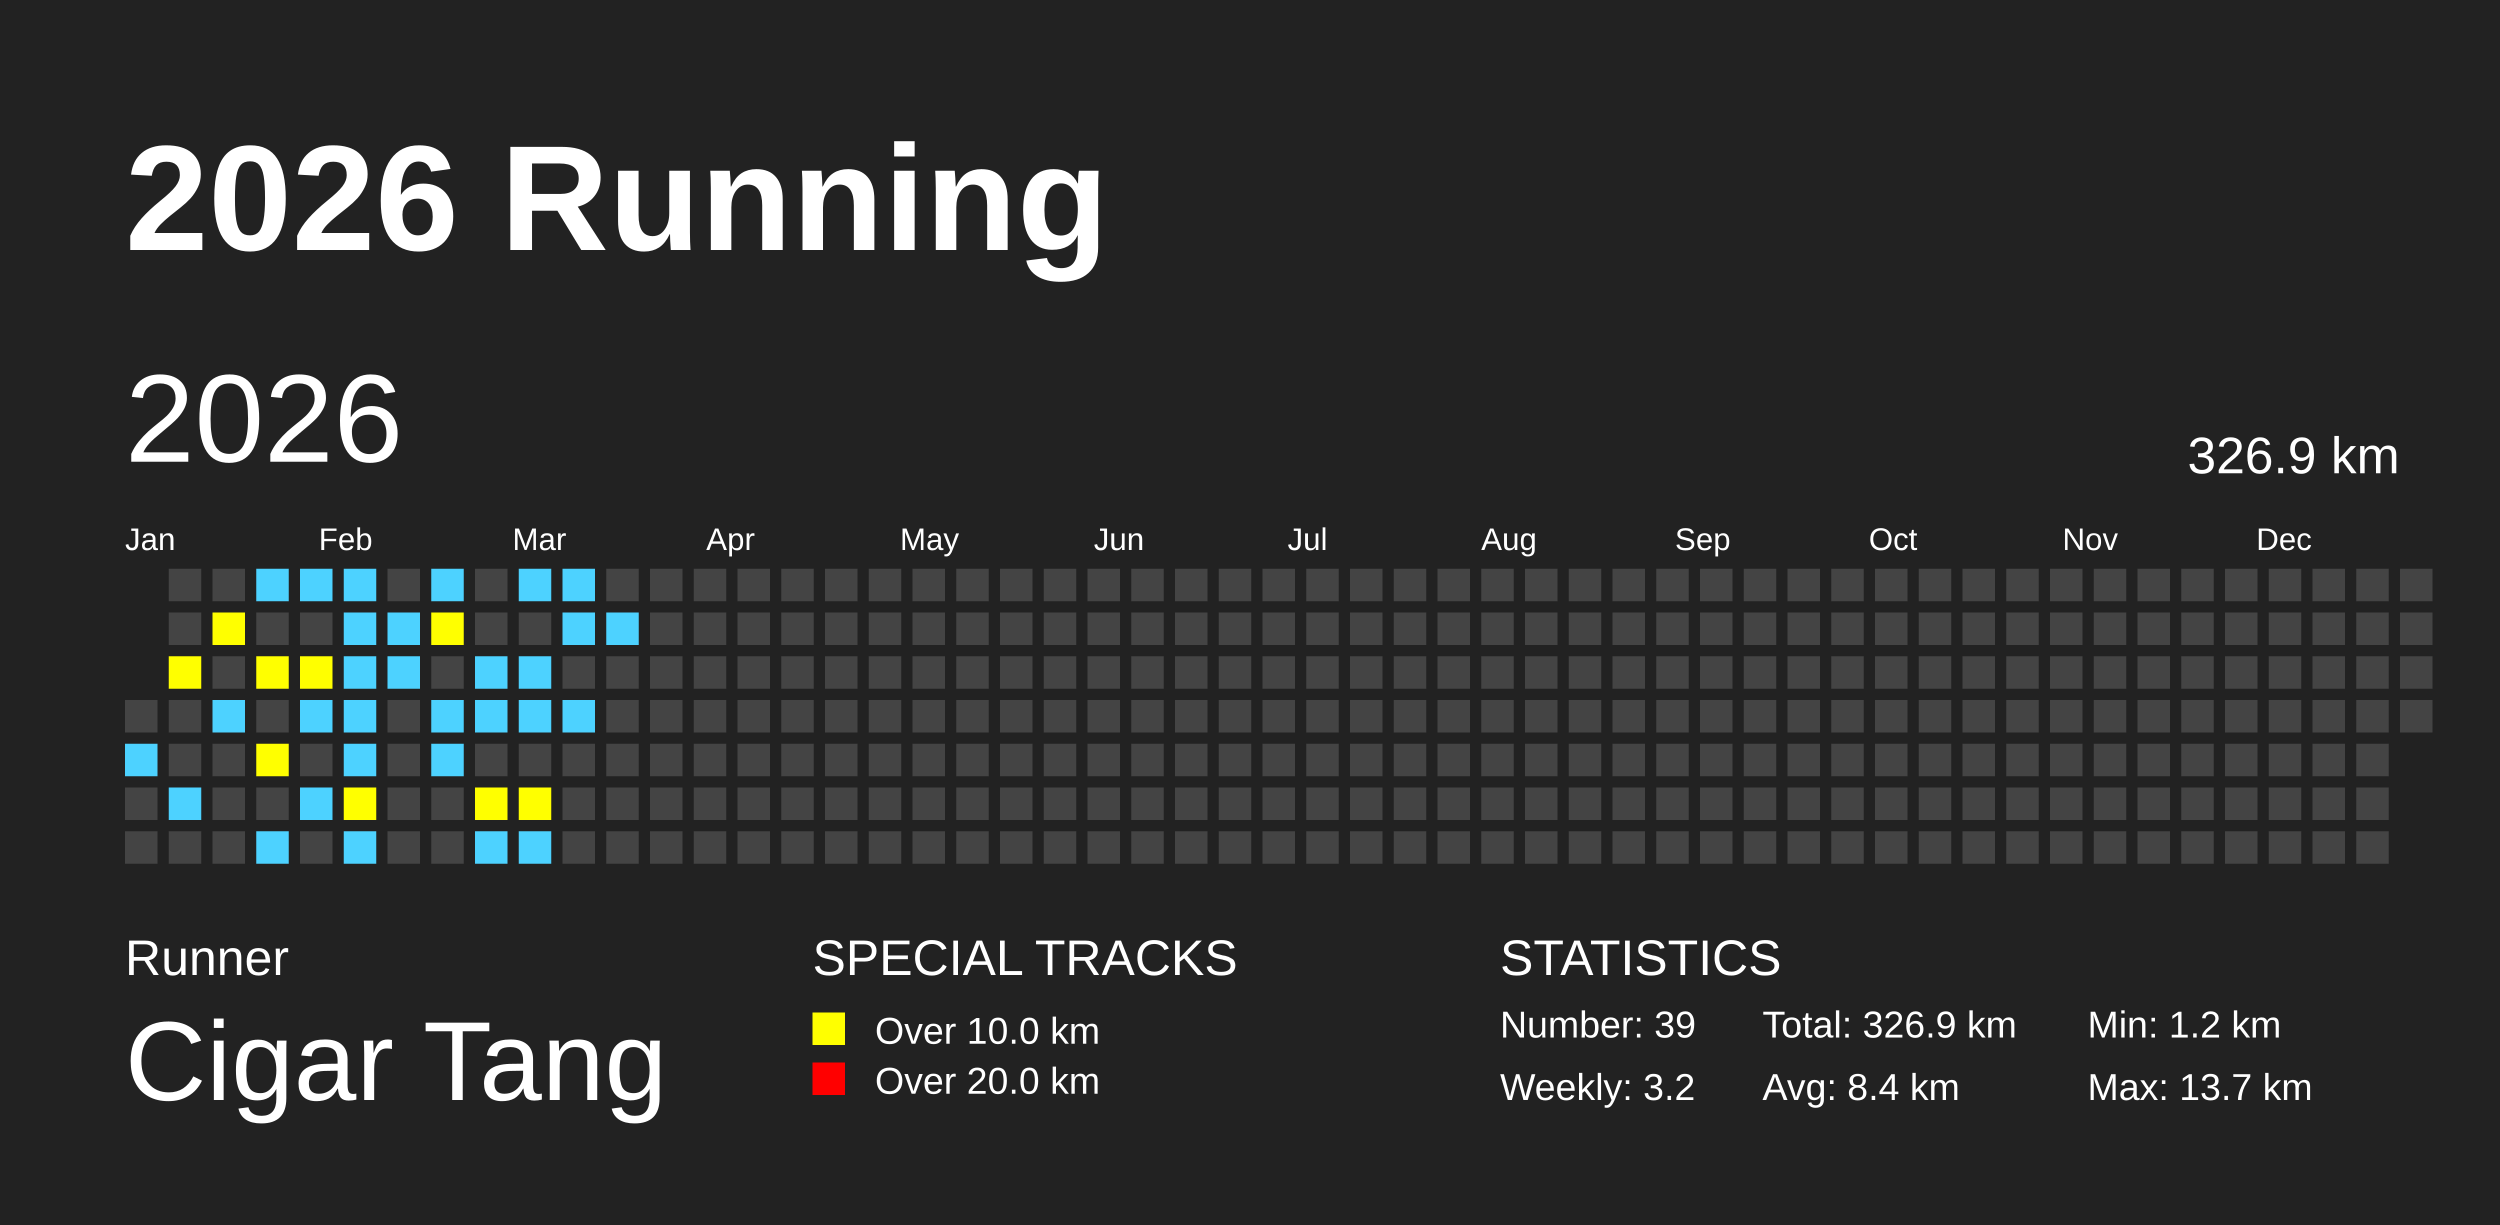
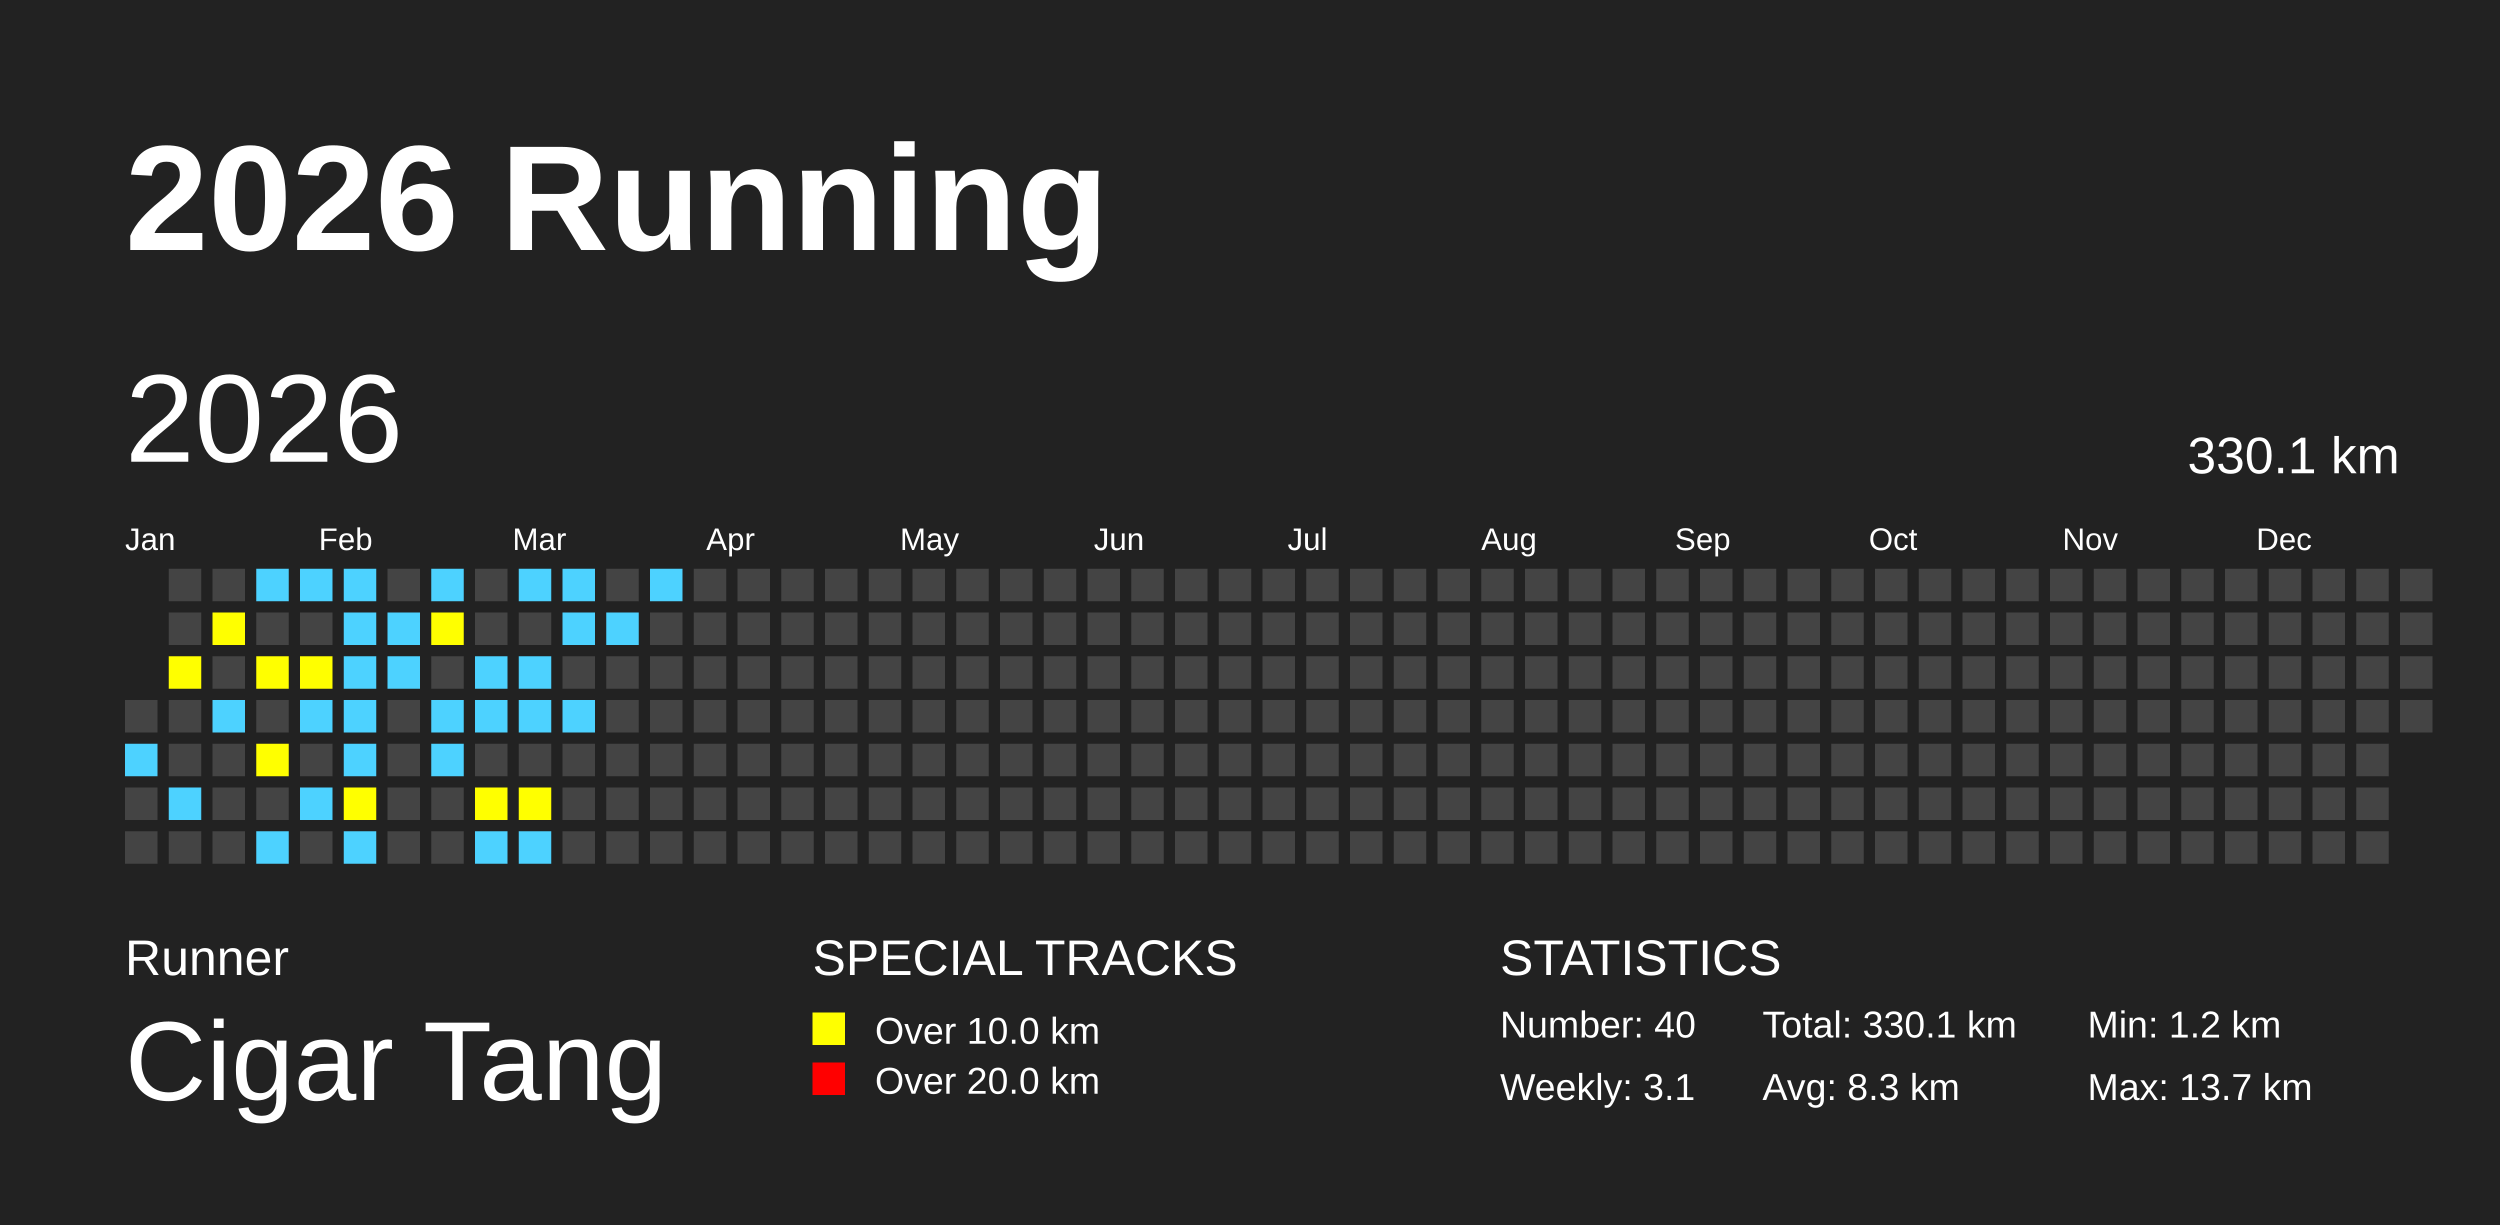
<svg xmlns="http://www.w3.org/2000/svg" baseProfile="full" height="98mm" version="1.1" viewBox="0,0,200,98" width="200mm">
  <defs />
  <rect fill="#222222" height="98" width="200" x="0" y="0" />
  <text fill="#FFFFFF" style="font-size:12px; font-family:Arial; font-weight:bold;" x="10" y="20">2026 Running</text>
  <text fill="#FFFFFF" style="font-size:4px; font-family:Arial" x="10" y="78">Runner</text>
  <text fill="#FFFFFF" style="font-size:9px; font-family:Arial" x="10" y="88">Cigar Tang</text>
  <text fill="#FFFFFF" style="font-size:4px; font-family:Arial" x="65" y="78">SPECIAL TRACKS</text>
  <rect fill="yellow" height="2.6" width="2.6" x="65" y="81" />
  <text fill="#FFFFFF" style="font-size:3px; font-family:Arial" x="70" y="83.5">Over 10.0 km</text>
  <rect fill="red" height="2.6" width="2.6" x="65" y="85" />
  <text fill="#FFFFFF" style="font-size:3px; font-family:Arial" x="70" y="87.5">Over 20.0 km</text>
  <text fill="#FFFFFF" style="font-size:4px; font-family:Arial" x="120" y="78">STATISTICS</text>
-   <text fill="#FFFFFF" style="font-size:3px; font-family:Arial" x="120" y="83">Number: 39</text>
-   <text fill="#FFFFFF" style="font-size:3px; font-family:Arial" x="120" y="88">Weekly: 3.2</text>
-   <text fill="#FFFFFF" style="font-size:3px; font-family:Arial" x="141" y="83">Total: 326.9 km</text>
-   <text fill="#FFFFFF" style="font-size:3px; font-family:Arial" x="141" y="88">Avg: 8.4 km</text>
+   <text fill="#FFFFFF" style="font-size:3px; font-family:Arial" x="120" y="83">Number: 40</text>
+   <text fill="#FFFFFF" style="font-size:3px; font-family:Arial" x="120" y="88">Weekly: 3.1</text>
+   <text fill="#FFFFFF" style="font-size:3px; font-family:Arial" x="141" y="83">Total: 330.1 km</text>
+   <text fill="#FFFFFF" style="font-size:3px; font-family:Arial" x="141" y="88">Avg: 8.3 km</text>
  <text fill="#FFFFFF" style="font-size:3px; font-family:Arial" x="167" y="83">Min: 1.2 km</text>
  <text fill="#FFFFFF" style="font-size:3px; font-family:Arial" x="167" y="88">Max: 13.7 km</text>
  <text dominant-baseline="hanging" fill="#FFFFFF" style="font-size:10.0px; font-family:Arial;" x="10" y="30">2026</text>
-   <text dominant-baseline="hanging" fill="#FFFFFF" style="font-size:4.125px; font-family:Arial;" x="175" y="35">326.9 km</text>
+   <text dominant-baseline="hanging" fill="#FFFFFF" style="font-size:4.125px; font-family:Arial;" x="175" y="35">330.1 km</text>
  <text fill="#FFFFFF" style="font-size:2.5px; font-family:Arial" x="10.0" y="44">Jan</text>
  <text fill="#FFFFFF" style="font-size:2.5px; font-family:Arial" x="25.5" y="44">Feb</text>
  <text fill="#FFFFFF" style="font-size:2.5px; font-family:Arial" x="41.0" y="44">Mar</text>
  <text fill="#FFFFFF" style="font-size:2.5px; font-family:Arial" x="56.5" y="44">Apr</text>
  <text fill="#FFFFFF" style="font-size:2.5px; font-family:Arial" x="72.0" y="44">May</text>
  <text fill="#FFFFFF" style="font-size:2.5px; font-family:Arial" x="87.5" y="44">Jun</text>
  <text fill="#FFFFFF" style="font-size:2.5px; font-family:Arial" x="103.0" y="44">Jul</text>
  <text fill="#FFFFFF" style="font-size:2.5px; font-family:Arial" x="118.5" y="44">Aug</text>
  <text fill="#FFFFFF" style="font-size:2.5px; font-family:Arial" x="134.0" y="44">Sep</text>
  <text fill="#FFFFFF" style="font-size:2.5px; font-family:Arial" x="149.5" y="44">Oct</text>
  <text fill="#FFFFFF" style="font-size:2.5px; font-family:Arial" x="165.0" y="44">Nov</text>
  <text fill="#FFFFFF" style="font-size:2.5px; font-family:Arial" x="180.5" y="44">Dec</text>
  <rect fill="#444444" height="2.6" width="2.6" x="10.0" y="56.0" />
  <rect fill="#4DD2FF" height="2.6" width="2.6" x="10.0" y="59.5" />
  <rect fill="#444444" height="2.6" width="2.6" x="10.0" y="63.0" />
  <rect fill="#444444" height="2.6" width="2.6" x="10.0" y="66.5" />
  <rect fill="#444444" height="2.6" width="2.6" x="13.5" y="45.5" />
  <rect fill="#444444" height="2.6" width="2.6" x="13.5" y="49.0" />
  <rect fill="yellow" height="2.6" width="2.6" x="13.5" y="52.5" />
  <rect fill="#444444" height="2.6" width="2.6" x="13.5" y="56.0" />
  <rect fill="#444444" height="2.6" width="2.6" x="13.5" y="59.5" />
  <rect fill="#4DD2FF" height="2.6" width="2.6" x="13.5" y="63.0" />
  <rect fill="#444444" height="2.6" width="2.6" x="13.5" y="66.5" />
  <rect fill="#444444" height="2.6" width="2.6" x="17.0" y="45.5" />
  <rect fill="yellow" height="2.6" width="2.6" x="17.0" y="49.0" />
  <rect fill="#444444" height="2.6" width="2.6" x="17.0" y="52.5" />
  <rect fill="#4DD2FF" height="2.6" width="2.6" x="17.0" y="56.0" />
  <rect fill="#444444" height="2.6" width="2.6" x="17.0" y="59.5" />
  <rect fill="#444444" height="2.6" width="2.6" x="17.0" y="63.0" />
  <rect fill="#444444" height="2.6" width="2.6" x="17.0" y="66.5" />
  <rect fill="#4DD2FF" height="2.6" width="2.6" x="20.5" y="45.5" />
  <rect fill="#444444" height="2.6" width="2.6" x="20.5" y="49.0" />
  <rect fill="yellow" height="2.6" width="2.6" x="20.5" y="52.5" />
  <rect fill="#444444" height="2.6" width="2.6" x="20.5" y="56.0" />
  <rect fill="yellow" height="2.6" width="2.6" x="20.5" y="59.5" />
  <rect fill="#444444" height="2.6" width="2.6" x="20.5" y="63.0" />
  <rect fill="#4DD2FF" height="2.6" width="2.6" x="20.5" y="66.5" />
  <rect fill="#4DD2FF" height="2.6" width="2.6" x="24.0" y="45.5" />
  <rect fill="#444444" height="2.6" width="2.6" x="24.0" y="49.0" />
  <rect fill="yellow" height="2.6" width="2.6" x="24.0" y="52.5" />
  <rect fill="#4DD2FF" height="2.6" width="2.6" x="24.0" y="56.0" />
  <rect fill="#444444" height="2.6" width="2.6" x="24.0" y="59.5" />
  <rect fill="#4DD2FF" height="2.6" width="2.6" x="24.0" y="63.0" />
  <rect fill="#444444" height="2.6" width="2.6" x="24.0" y="66.5" />
  <rect fill="#4DD2FF" height="2.6" width="2.6" x="27.5" y="45.5" />
  <rect fill="#4DD2FF" height="2.6" width="2.6" x="27.5" y="49.0" />
  <rect fill="#4DD2FF" height="2.6" width="2.6" x="27.5" y="52.5" />
  <rect fill="#4DD2FF" height="2.6" width="2.6" x="27.5" y="56.0" />
  <rect fill="#4DD2FF" height="2.6" width="2.6" x="27.5" y="59.5" />
  <rect fill="yellow" height="2.6" width="2.6" x="27.5" y="63.0" />
  <rect fill="#4DD2FF" height="2.6" width="2.6" x="27.5" y="66.5" />
  <rect fill="#444444" height="2.6" width="2.6" x="31.0" y="45.5" />
  <rect fill="#4DD2FF" height="2.6" width="2.6" x="31.0" y="49.0" />
  <rect fill="#4DD2FF" height="2.6" width="2.6" x="31.0" y="52.5" />
  <rect fill="#444444" height="2.6" width="2.6" x="31.0" y="56.0" />
  <rect fill="#444444" height="2.6" width="2.6" x="31.0" y="59.5" />
  <rect fill="#444444" height="2.6" width="2.6" x="31.0" y="63.0" />
  <rect fill="#444444" height="2.6" width="2.6" x="31.0" y="66.5" />
  <rect fill="#4DD2FF" height="2.6" width="2.6" x="34.5" y="45.5" />
  <rect fill="yellow" height="2.6" width="2.6" x="34.5" y="49.0" />
  <rect fill="#444444" height="2.6" width="2.6" x="34.5" y="52.5" />
  <rect fill="#4DD2FF" height="2.6" width="2.6" x="34.5" y="56.0" />
  <rect fill="#4DD2FF" height="2.6" width="2.6" x="34.5" y="59.5" />
  <rect fill="#444444" height="2.6" width="2.6" x="34.5" y="63.0" />
  <rect fill="#444444" height="2.6" width="2.6" x="34.5" y="66.5" />
  <rect fill="#444444" height="2.6" width="2.6" x="38.0" y="45.5" />
  <rect fill="#444444" height="2.6" width="2.6" x="38.0" y="49.0" />
  <rect fill="#4DD2FF" height="2.6" width="2.6" x="38.0" y="52.5" />
  <rect fill="#4DD2FF" height="2.6" width="2.6" x="38.0" y="56.0" />
  <rect fill="#444444" height="2.6" width="2.6" x="38.0" y="59.5" />
  <rect fill="yellow" height="2.6" width="2.6" x="38.0" y="63.0" />
  <rect fill="#4DD2FF" height="2.6" width="2.6" x="38.0" y="66.5" />
  <rect fill="#4DD2FF" height="2.6" width="2.6" x="41.5" y="45.5" />
  <rect fill="#444444" height="2.6" width="2.6" x="41.5" y="49.0" />
  <rect fill="#4DD2FF" height="2.6" width="2.6" x="41.5" y="52.5" />
  <rect fill="#4DD2FF" height="2.6" width="2.6" x="41.5" y="56.0" />
  <rect fill="#444444" height="2.6" width="2.6" x="41.5" y="59.5" />
  <rect fill="yellow" height="2.6" width="2.6" x="41.5" y="63.0" />
  <rect fill="#4DD2FF" height="2.6" width="2.6" x="41.5" y="66.5" />
  <rect fill="#4DD2FF" height="2.6" width="2.6" x="45.0" y="45.5" />
  <rect fill="#4DD2FF" height="2.6" width="2.6" x="45.0" y="49.0" />
  <rect fill="#444444" height="2.6" width="2.6" x="45.0" y="52.5" />
  <rect fill="#4DD2FF" height="2.6" width="2.6" x="45.0" y="56.0" />
  <rect fill="#444444" height="2.6" width="2.6" x="45.0" y="59.5" />
  <rect fill="#444444" height="2.6" width="2.6" x="45.0" y="63.0" />
  <rect fill="#444444" height="2.6" width="2.6" x="45.0" y="66.5" />
  <rect fill="#444444" height="2.6" width="2.6" x="48.5" y="45.5" />
  <rect fill="#4DD2FF" height="2.6" width="2.6" x="48.5" y="49.0" />
  <rect fill="#444444" height="2.6" width="2.6" x="48.5" y="52.5" />
  <rect fill="#444444" height="2.6" width="2.6" x="48.5" y="56.0" />
  <rect fill="#444444" height="2.6" width="2.6" x="48.5" y="59.5" />
  <rect fill="#444444" height="2.6" width="2.6" x="48.5" y="63.0" />
  <rect fill="#444444" height="2.6" width="2.6" x="48.5" y="66.5" />
-   <rect fill="#444444" height="2.6" width="2.6" x="52.0" y="45.5" />
+   <rect fill="#4DD2FF" height="2.6" width="2.6" x="52.0" y="45.5" />
  <rect fill="#444444" height="2.6" width="2.6" x="52.0" y="49.0" />
  <rect fill="#444444" height="2.6" width="2.6" x="52.0" y="52.5" />
  <rect fill="#444444" height="2.6" width="2.6" x="52.0" y="56.0" />
  <rect fill="#444444" height="2.6" width="2.6" x="52.0" y="59.5" />
  <rect fill="#444444" height="2.6" width="2.6" x="52.0" y="63.0" />
  <rect fill="#444444" height="2.6" width="2.6" x="52.0" y="66.5" />
  <rect fill="#444444" height="2.6" width="2.6" x="55.5" y="45.5" />
  <rect fill="#444444" height="2.6" width="2.6" x="55.5" y="49.0" />
  <rect fill="#444444" height="2.6" width="2.6" x="55.5" y="52.5" />
  <rect fill="#444444" height="2.6" width="2.6" x="55.5" y="56.0" />
  <rect fill="#444444" height="2.6" width="2.6" x="55.5" y="59.5" />
  <rect fill="#444444" height="2.6" width="2.6" x="55.5" y="63.0" />
  <rect fill="#444444" height="2.6" width="2.6" x="55.5" y="66.5" />
  <rect fill="#444444" height="2.6" width="2.6" x="59.0" y="45.5" />
  <rect fill="#444444" height="2.6" width="2.6" x="59.0" y="49.0" />
  <rect fill="#444444" height="2.6" width="2.6" x="59.0" y="52.5" />
  <rect fill="#444444" height="2.6" width="2.6" x="59.0" y="56.0" />
  <rect fill="#444444" height="2.6" width="2.6" x="59.0" y="59.5" />
  <rect fill="#444444" height="2.6" width="2.6" x="59.0" y="63.0" />
  <rect fill="#444444" height="2.6" width="2.6" x="59.0" y="66.5" />
  <rect fill="#444444" height="2.6" width="2.6" x="62.5" y="45.5" />
  <rect fill="#444444" height="2.6" width="2.6" x="62.5" y="49.0" />
  <rect fill="#444444" height="2.6" width="2.6" x="62.5" y="52.5" />
  <rect fill="#444444" height="2.6" width="2.6" x="62.5" y="56.0" />
  <rect fill="#444444" height="2.6" width="2.6" x="62.5" y="59.5" />
  <rect fill="#444444" height="2.6" width="2.6" x="62.5" y="63.0" />
  <rect fill="#444444" height="2.6" width="2.6" x="62.5" y="66.5" />
  <rect fill="#444444" height="2.6" width="2.6" x="66.0" y="45.5" />
  <rect fill="#444444" height="2.6" width="2.6" x="66.0" y="49.0" />
  <rect fill="#444444" height="2.6" width="2.6" x="66.0" y="52.5" />
  <rect fill="#444444" height="2.6" width="2.6" x="66.0" y="56.0" />
  <rect fill="#444444" height="2.6" width="2.6" x="66.0" y="59.5" />
  <rect fill="#444444" height="2.6" width="2.6" x="66.0" y="63.0" />
  <rect fill="#444444" height="2.6" width="2.6" x="66.0" y="66.5" />
  <rect fill="#444444" height="2.6" width="2.6" x="69.5" y="45.5" />
  <rect fill="#444444" height="2.6" width="2.6" x="69.5" y="49.0" />
  <rect fill="#444444" height="2.6" width="2.6" x="69.5" y="52.5" />
  <rect fill="#444444" height="2.6" width="2.6" x="69.5" y="56.0" />
  <rect fill="#444444" height="2.6" width="2.6" x="69.5" y="59.5" />
  <rect fill="#444444" height="2.6" width="2.6" x="69.5" y="63.0" />
  <rect fill="#444444" height="2.6" width="2.6" x="69.5" y="66.5" />
  <rect fill="#444444" height="2.6" width="2.6" x="73.0" y="45.5" />
  <rect fill="#444444" height="2.6" width="2.6" x="73.0" y="49.0" />
  <rect fill="#444444" height="2.6" width="2.6" x="73.0" y="52.5" />
  <rect fill="#444444" height="2.6" width="2.6" x="73.0" y="56.0" />
  <rect fill="#444444" height="2.6" width="2.6" x="73.0" y="59.5" />
  <rect fill="#444444" height="2.6" width="2.6" x="73.0" y="63.0" />
  <rect fill="#444444" height="2.6" width="2.6" x="73.0" y="66.5" />
  <rect fill="#444444" height="2.6" width="2.6" x="76.5" y="45.5" />
  <rect fill="#444444" height="2.6" width="2.6" x="76.5" y="49.0" />
  <rect fill="#444444" height="2.6" width="2.6" x="76.5" y="52.5" />
  <rect fill="#444444" height="2.6" width="2.6" x="76.5" y="56.0" />
  <rect fill="#444444" height="2.6" width="2.6" x="76.5" y="59.5" />
  <rect fill="#444444" height="2.6" width="2.6" x="76.5" y="63.0" />
  <rect fill="#444444" height="2.6" width="2.6" x="76.5" y="66.5" />
  <rect fill="#444444" height="2.6" width="2.6" x="80.0" y="45.5" />
  <rect fill="#444444" height="2.6" width="2.6" x="80.0" y="49.0" />
  <rect fill="#444444" height="2.6" width="2.6" x="80.0" y="52.5" />
  <rect fill="#444444" height="2.6" width="2.6" x="80.0" y="56.0" />
  <rect fill="#444444" height="2.6" width="2.6" x="80.0" y="59.5" />
  <rect fill="#444444" height="2.6" width="2.6" x="80.0" y="63.0" />
  <rect fill="#444444" height="2.6" width="2.6" x="80.0" y="66.5" />
  <rect fill="#444444" height="2.6" width="2.6" x="83.5" y="45.5" />
  <rect fill="#444444" height="2.6" width="2.6" x="83.5" y="49.0" />
  <rect fill="#444444" height="2.6" width="2.6" x="83.5" y="52.5" />
  <rect fill="#444444" height="2.6" width="2.6" x="83.5" y="56.0" />
  <rect fill="#444444" height="2.6" width="2.6" x="83.5" y="59.5" />
  <rect fill="#444444" height="2.6" width="2.6" x="83.5" y="63.0" />
  <rect fill="#444444" height="2.6" width="2.6" x="83.5" y="66.5" />
  <rect fill="#444444" height="2.6" width="2.6" x="87.0" y="45.5" />
  <rect fill="#444444" height="2.6" width="2.6" x="87.0" y="49.0" />
  <rect fill="#444444" height="2.6" width="2.6" x="87.0" y="52.5" />
  <rect fill="#444444" height="2.6" width="2.6" x="87.0" y="56.0" />
  <rect fill="#444444" height="2.6" width="2.6" x="87.0" y="59.5" />
  <rect fill="#444444" height="2.6" width="2.6" x="87.0" y="63.0" />
  <rect fill="#444444" height="2.6" width="2.6" x="87.0" y="66.5" />
  <rect fill="#444444" height="2.6" width="2.6" x="90.5" y="45.5" />
  <rect fill="#444444" height="2.6" width="2.6" x="90.5" y="49.0" />
  <rect fill="#444444" height="2.6" width="2.6" x="90.5" y="52.5" />
  <rect fill="#444444" height="2.6" width="2.6" x="90.5" y="56.0" />
  <rect fill="#444444" height="2.6" width="2.6" x="90.5" y="59.5" />
  <rect fill="#444444" height="2.6" width="2.6" x="90.5" y="63.0" />
  <rect fill="#444444" height="2.6" width="2.6" x="90.5" y="66.5" />
  <rect fill="#444444" height="2.6" width="2.6" x="94.0" y="45.5" />
  <rect fill="#444444" height="2.6" width="2.6" x="94.0" y="49.0" />
  <rect fill="#444444" height="2.6" width="2.6" x="94.0" y="52.5" />
  <rect fill="#444444" height="2.6" width="2.6" x="94.0" y="56.0" />
  <rect fill="#444444" height="2.6" width="2.6" x="94.0" y="59.5" />
  <rect fill="#444444" height="2.6" width="2.6" x="94.0" y="63.0" />
  <rect fill="#444444" height="2.6" width="2.6" x="94.0" y="66.5" />
  <rect fill="#444444" height="2.6" width="2.6" x="97.5" y="45.5" />
  <rect fill="#444444" height="2.6" width="2.6" x="97.5" y="49.0" />
  <rect fill="#444444" height="2.6" width="2.6" x="97.5" y="52.5" />
  <rect fill="#444444" height="2.6" width="2.6" x="97.5" y="56.0" />
  <rect fill="#444444" height="2.6" width="2.6" x="97.5" y="59.5" />
  <rect fill="#444444" height="2.6" width="2.6" x="97.5" y="63.0" />
  <rect fill="#444444" height="2.6" width="2.6" x="97.5" y="66.5" />
  <rect fill="#444444" height="2.6" width="2.6" x="101.0" y="45.5" />
  <rect fill="#444444" height="2.6" width="2.6" x="101.0" y="49.0" />
  <rect fill="#444444" height="2.6" width="2.6" x="101.0" y="52.5" />
  <rect fill="#444444" height="2.6" width="2.6" x="101.0" y="56.0" />
  <rect fill="#444444" height="2.6" width="2.6" x="101.0" y="59.5" />
  <rect fill="#444444" height="2.6" width="2.6" x="101.0" y="63.0" />
  <rect fill="#444444" height="2.6" width="2.6" x="101.0" y="66.5" />
  <rect fill="#444444" height="2.6" width="2.6" x="104.5" y="45.5" />
  <rect fill="#444444" height="2.6" width="2.6" x="104.5" y="49.0" />
  <rect fill="#444444" height="2.6" width="2.6" x="104.5" y="52.5" />
  <rect fill="#444444" height="2.6" width="2.6" x="104.5" y="56.0" />
  <rect fill="#444444" height="2.6" width="2.6" x="104.5" y="59.5" />
  <rect fill="#444444" height="2.6" width="2.6" x="104.5" y="63.0" />
  <rect fill="#444444" height="2.6" width="2.6" x="104.5" y="66.5" />
  <rect fill="#444444" height="2.6" width="2.6" x="108.0" y="45.5" />
  <rect fill="#444444" height="2.6" width="2.6" x="108.0" y="49.0" />
  <rect fill="#444444" height="2.6" width="2.6" x="108.0" y="52.5" />
  <rect fill="#444444" height="2.6" width="2.6" x="108.0" y="56.0" />
  <rect fill="#444444" height="2.6" width="2.6" x="108.0" y="59.5" />
  <rect fill="#444444" height="2.6" width="2.6" x="108.0" y="63.0" />
  <rect fill="#444444" height="2.6" width="2.6" x="108.0" y="66.5" />
  <rect fill="#444444" height="2.6" width="2.6" x="111.5" y="45.5" />
  <rect fill="#444444" height="2.6" width="2.6" x="111.5" y="49.0" />
  <rect fill="#444444" height="2.6" width="2.6" x="111.5" y="52.5" />
  <rect fill="#444444" height="2.6" width="2.6" x="111.5" y="56.0" />
  <rect fill="#444444" height="2.6" width="2.6" x="111.5" y="59.5" />
  <rect fill="#444444" height="2.6" width="2.6" x="111.5" y="63.0" />
  <rect fill="#444444" height="2.6" width="2.6" x="111.5" y="66.5" />
  <rect fill="#444444" height="2.6" width="2.6" x="115.0" y="45.5" />
  <rect fill="#444444" height="2.6" width="2.6" x="115.0" y="49.0" />
  <rect fill="#444444" height="2.6" width="2.6" x="115.0" y="52.5" />
  <rect fill="#444444" height="2.6" width="2.6" x="115.0" y="56.0" />
  <rect fill="#444444" height="2.6" width="2.6" x="115.0" y="59.5" />
  <rect fill="#444444" height="2.6" width="2.6" x="115.0" y="63.0" />
  <rect fill="#444444" height="2.6" width="2.6" x="115.0" y="66.5" />
  <rect fill="#444444" height="2.6" width="2.6" x="118.5" y="45.5" />
  <rect fill="#444444" height="2.6" width="2.6" x="118.5" y="49.0" />
  <rect fill="#444444" height="2.6" width="2.6" x="118.5" y="52.5" />
  <rect fill="#444444" height="2.6" width="2.6" x="118.5" y="56.0" />
  <rect fill="#444444" height="2.6" width="2.6" x="118.5" y="59.5" />
  <rect fill="#444444" height="2.6" width="2.6" x="118.5" y="63.0" />
  <rect fill="#444444" height="2.6" width="2.6" x="118.5" y="66.5" />
  <rect fill="#444444" height="2.6" width="2.6" x="122.0" y="45.5" />
  <rect fill="#444444" height="2.6" width="2.6" x="122.0" y="49.0" />
  <rect fill="#444444" height="2.6" width="2.6" x="122.0" y="52.5" />
  <rect fill="#444444" height="2.6" width="2.6" x="122.0" y="56.0" />
  <rect fill="#444444" height="2.6" width="2.6" x="122.0" y="59.5" />
  <rect fill="#444444" height="2.6" width="2.6" x="122.0" y="63.0" />
  <rect fill="#444444" height="2.6" width="2.6" x="122.0" y="66.5" />
  <rect fill="#444444" height="2.6" width="2.6" x="125.5" y="45.5" />
  <rect fill="#444444" height="2.6" width="2.6" x="125.5" y="49.0" />
  <rect fill="#444444" height="2.6" width="2.6" x="125.5" y="52.5" />
  <rect fill="#444444" height="2.6" width="2.6" x="125.5" y="56.0" />
  <rect fill="#444444" height="2.6" width="2.6" x="125.5" y="59.5" />
  <rect fill="#444444" height="2.6" width="2.6" x="125.5" y="63.0" />
  <rect fill="#444444" height="2.6" width="2.6" x="125.5" y="66.5" />
  <rect fill="#444444" height="2.6" width="2.6" x="129.0" y="45.5" />
  <rect fill="#444444" height="2.6" width="2.6" x="129.0" y="49.0" />
  <rect fill="#444444" height="2.6" width="2.6" x="129.0" y="52.5" />
  <rect fill="#444444" height="2.6" width="2.6" x="129.0" y="56.0" />
  <rect fill="#444444" height="2.6" width="2.6" x="129.0" y="59.5" />
  <rect fill="#444444" height="2.6" width="2.6" x="129.0" y="63.0" />
  <rect fill="#444444" height="2.6" width="2.6" x="129.0" y="66.5" />
  <rect fill="#444444" height="2.6" width="2.6" x="132.5" y="45.5" />
  <rect fill="#444444" height="2.6" width="2.6" x="132.5" y="49.0" />
  <rect fill="#444444" height="2.6" width="2.6" x="132.5" y="52.5" />
  <rect fill="#444444" height="2.6" width="2.6" x="132.5" y="56.0" />
  <rect fill="#444444" height="2.6" width="2.6" x="132.5" y="59.5" />
  <rect fill="#444444" height="2.6" width="2.6" x="132.5" y="63.0" />
  <rect fill="#444444" height="2.6" width="2.6" x="132.5" y="66.5" />
  <rect fill="#444444" height="2.6" width="2.6" x="136.0" y="45.5" />
  <rect fill="#444444" height="2.6" width="2.6" x="136.0" y="49.0" />
  <rect fill="#444444" height="2.6" width="2.6" x="136.0" y="52.5" />
  <rect fill="#444444" height="2.6" width="2.6" x="136.0" y="56.0" />
  <rect fill="#444444" height="2.6" width="2.6" x="136.0" y="59.5" />
  <rect fill="#444444" height="2.6" width="2.6" x="136.0" y="63.0" />
  <rect fill="#444444" height="2.6" width="2.6" x="136.0" y="66.5" />
  <rect fill="#444444" height="2.6" width="2.6" x="139.5" y="45.5" />
  <rect fill="#444444" height="2.6" width="2.6" x="139.5" y="49.0" />
  <rect fill="#444444" height="2.6" width="2.6" x="139.5" y="52.5" />
  <rect fill="#444444" height="2.6" width="2.6" x="139.5" y="56.0" />
  <rect fill="#444444" height="2.6" width="2.6" x="139.5" y="59.5" />
  <rect fill="#444444" height="2.6" width="2.6" x="139.5" y="63.0" />
  <rect fill="#444444" height="2.6" width="2.6" x="139.5" y="66.5" />
  <rect fill="#444444" height="2.6" width="2.6" x="143.0" y="45.5" />
  <rect fill="#444444" height="2.6" width="2.6" x="143.0" y="49.0" />
  <rect fill="#444444" height="2.6" width="2.6" x="143.0" y="52.5" />
  <rect fill="#444444" height="2.6" width="2.6" x="143.0" y="56.0" />
  <rect fill="#444444" height="2.6" width="2.6" x="143.0" y="59.5" />
  <rect fill="#444444" height="2.6" width="2.6" x="143.0" y="63.0" />
  <rect fill="#444444" height="2.6" width="2.6" x="143.0" y="66.5" />
  <rect fill="#444444" height="2.6" width="2.6" x="146.5" y="45.5" />
  <rect fill="#444444" height="2.6" width="2.6" x="146.5" y="49.0" />
  <rect fill="#444444" height="2.6" width="2.6" x="146.5" y="52.5" />
  <rect fill="#444444" height="2.6" width="2.6" x="146.5" y="56.0" />
  <rect fill="#444444" height="2.6" width="2.6" x="146.5" y="59.5" />
  <rect fill="#444444" height="2.6" width="2.6" x="146.5" y="63.0" />
  <rect fill="#444444" height="2.6" width="2.6" x="146.5" y="66.5" />
  <rect fill="#444444" height="2.6" width="2.6" x="150.0" y="45.5" />
  <rect fill="#444444" height="2.6" width="2.6" x="150.0" y="49.0" />
  <rect fill="#444444" height="2.6" width="2.6" x="150.0" y="52.5" />
  <rect fill="#444444" height="2.6" width="2.6" x="150.0" y="56.0" />
  <rect fill="#444444" height="2.6" width="2.6" x="150.0" y="59.5" />
  <rect fill="#444444" height="2.6" width="2.6" x="150.0" y="63.0" />
  <rect fill="#444444" height="2.6" width="2.6" x="150.0" y="66.5" />
  <rect fill="#444444" height="2.6" width="2.6" x="153.5" y="45.5" />
  <rect fill="#444444" height="2.6" width="2.6" x="153.5" y="49.0" />
  <rect fill="#444444" height="2.6" width="2.6" x="153.5" y="52.5" />
  <rect fill="#444444" height="2.6" width="2.6" x="153.5" y="56.0" />
  <rect fill="#444444" height="2.6" width="2.6" x="153.5" y="59.5" />
  <rect fill="#444444" height="2.6" width="2.6" x="153.5" y="63.0" />
  <rect fill="#444444" height="2.6" width="2.6" x="153.5" y="66.5" />
  <rect fill="#444444" height="2.6" width="2.6" x="157.0" y="45.5" />
  <rect fill="#444444" height="2.6" width="2.6" x="157.0" y="49.0" />
  <rect fill="#444444" height="2.6" width="2.6" x="157.0" y="52.5" />
  <rect fill="#444444" height="2.6" width="2.6" x="157.0" y="56.0" />
  <rect fill="#444444" height="2.6" width="2.6" x="157.0" y="59.5" />
  <rect fill="#444444" height="2.6" width="2.6" x="157.0" y="63.0" />
  <rect fill="#444444" height="2.6" width="2.6" x="157.0" y="66.5" />
  <rect fill="#444444" height="2.6" width="2.6" x="160.5" y="45.5" />
  <rect fill="#444444" height="2.6" width="2.6" x="160.5" y="49.0" />
  <rect fill="#444444" height="2.6" width="2.6" x="160.5" y="52.5" />
  <rect fill="#444444" height="2.6" width="2.6" x="160.5" y="56.0" />
  <rect fill="#444444" height="2.6" width="2.6" x="160.5" y="59.5" />
  <rect fill="#444444" height="2.6" width="2.6" x="160.5" y="63.0" />
  <rect fill="#444444" height="2.6" width="2.6" x="160.5" y="66.5" />
  <rect fill="#444444" height="2.6" width="2.6" x="164.0" y="45.5" />
  <rect fill="#444444" height="2.6" width="2.6" x="164.0" y="49.0" />
  <rect fill="#444444" height="2.6" width="2.6" x="164.0" y="52.5" />
  <rect fill="#444444" height="2.6" width="2.6" x="164.0" y="56.0" />
  <rect fill="#444444" height="2.6" width="2.6" x="164.0" y="59.5" />
  <rect fill="#444444" height="2.6" width="2.6" x="164.0" y="63.0" />
  <rect fill="#444444" height="2.6" width="2.6" x="164.0" y="66.5" />
  <rect fill="#444444" height="2.6" width="2.6" x="167.5" y="45.5" />
  <rect fill="#444444" height="2.6" width="2.6" x="167.5" y="49.0" />
  <rect fill="#444444" height="2.6" width="2.6" x="167.5" y="52.5" />
  <rect fill="#444444" height="2.6" width="2.6" x="167.5" y="56.0" />
  <rect fill="#444444" height="2.6" width="2.6" x="167.5" y="59.5" />
  <rect fill="#444444" height="2.6" width="2.6" x="167.5" y="63.0" />
  <rect fill="#444444" height="2.6" width="2.6" x="167.5" y="66.5" />
  <rect fill="#444444" height="2.6" width="2.6" x="171.0" y="45.5" />
  <rect fill="#444444" height="2.6" width="2.6" x="171.0" y="49.0" />
  <rect fill="#444444" height="2.6" width="2.6" x="171.0" y="52.5" />
  <rect fill="#444444" height="2.6" width="2.6" x="171.0" y="56.0" />
  <rect fill="#444444" height="2.6" width="2.6" x="171.0" y="59.5" />
  <rect fill="#444444" height="2.6" width="2.6" x="171.0" y="63.0" />
  <rect fill="#444444" height="2.6" width="2.6" x="171.0" y="66.5" />
  <rect fill="#444444" height="2.6" width="2.6" x="174.5" y="45.5" />
  <rect fill="#444444" height="2.6" width="2.6" x="174.5" y="49.0" />
  <rect fill="#444444" height="2.6" width="2.6" x="174.5" y="52.5" />
  <rect fill="#444444" height="2.6" width="2.6" x="174.5" y="56.0" />
  <rect fill="#444444" height="2.6" width="2.6" x="174.5" y="59.5" />
  <rect fill="#444444" height="2.6" width="2.6" x="174.5" y="63.0" />
  <rect fill="#444444" height="2.6" width="2.6" x="174.5" y="66.5" />
  <rect fill="#444444" height="2.6" width="2.6" x="178.0" y="45.5" />
  <rect fill="#444444" height="2.6" width="2.6" x="178.0" y="49.0" />
  <rect fill="#444444" height="2.6" width="2.6" x="178.0" y="52.5" />
  <rect fill="#444444" height="2.6" width="2.6" x="178.0" y="56.0" />
  <rect fill="#444444" height="2.6" width="2.6" x="178.0" y="59.5" />
  <rect fill="#444444" height="2.6" width="2.6" x="178.0" y="63.0" />
  <rect fill="#444444" height="2.6" width="2.6" x="178.0" y="66.5" />
  <rect fill="#444444" height="2.6" width="2.6" x="181.5" y="45.5" />
  <rect fill="#444444" height="2.6" width="2.6" x="181.5" y="49.0" />
  <rect fill="#444444" height="2.6" width="2.6" x="181.5" y="52.5" />
  <rect fill="#444444" height="2.6" width="2.6" x="181.5" y="56.0" />
  <rect fill="#444444" height="2.6" width="2.6" x="181.5" y="59.5" />
  <rect fill="#444444" height="2.6" width="2.6" x="181.5" y="63.0" />
  <rect fill="#444444" height="2.6" width="2.6" x="181.5" y="66.5" />
  <rect fill="#444444" height="2.6" width="2.6" x="185.0" y="45.5" />
  <rect fill="#444444" height="2.6" width="2.6" x="185.0" y="49.0" />
  <rect fill="#444444" height="2.6" width="2.6" x="185.0" y="52.5" />
  <rect fill="#444444" height="2.6" width="2.6" x="185.0" y="56.0" />
  <rect fill="#444444" height="2.6" width="2.6" x="185.0" y="59.5" />
  <rect fill="#444444" height="2.6" width="2.6" x="185.0" y="63.0" />
  <rect fill="#444444" height="2.6" width="2.6" x="185.0" y="66.5" />
  <rect fill="#444444" height="2.6" width="2.6" x="188.5" y="45.5" />
  <rect fill="#444444" height="2.6" width="2.6" x="188.5" y="49.0" />
  <rect fill="#444444" height="2.6" width="2.6" x="188.5" y="52.5" />
  <rect fill="#444444" height="2.6" width="2.6" x="188.5" y="56.0" />
  <rect fill="#444444" height="2.6" width="2.6" x="188.5" y="59.5" />
  <rect fill="#444444" height="2.6" width="2.6" x="188.5" y="63.0" />
  <rect fill="#444444" height="2.6" width="2.6" x="188.5" y="66.5" />
  <rect fill="#444444" height="2.6" width="2.6" x="192.0" y="45.5" />
  <rect fill="#444444" height="2.6" width="2.6" x="192.0" y="49.0" />
  <rect fill="#444444" height="2.6" width="2.6" x="192.0" y="52.5" />
  <rect fill="#444444" height="2.6" width="2.6" x="192.0" y="56.0" />
</svg>
